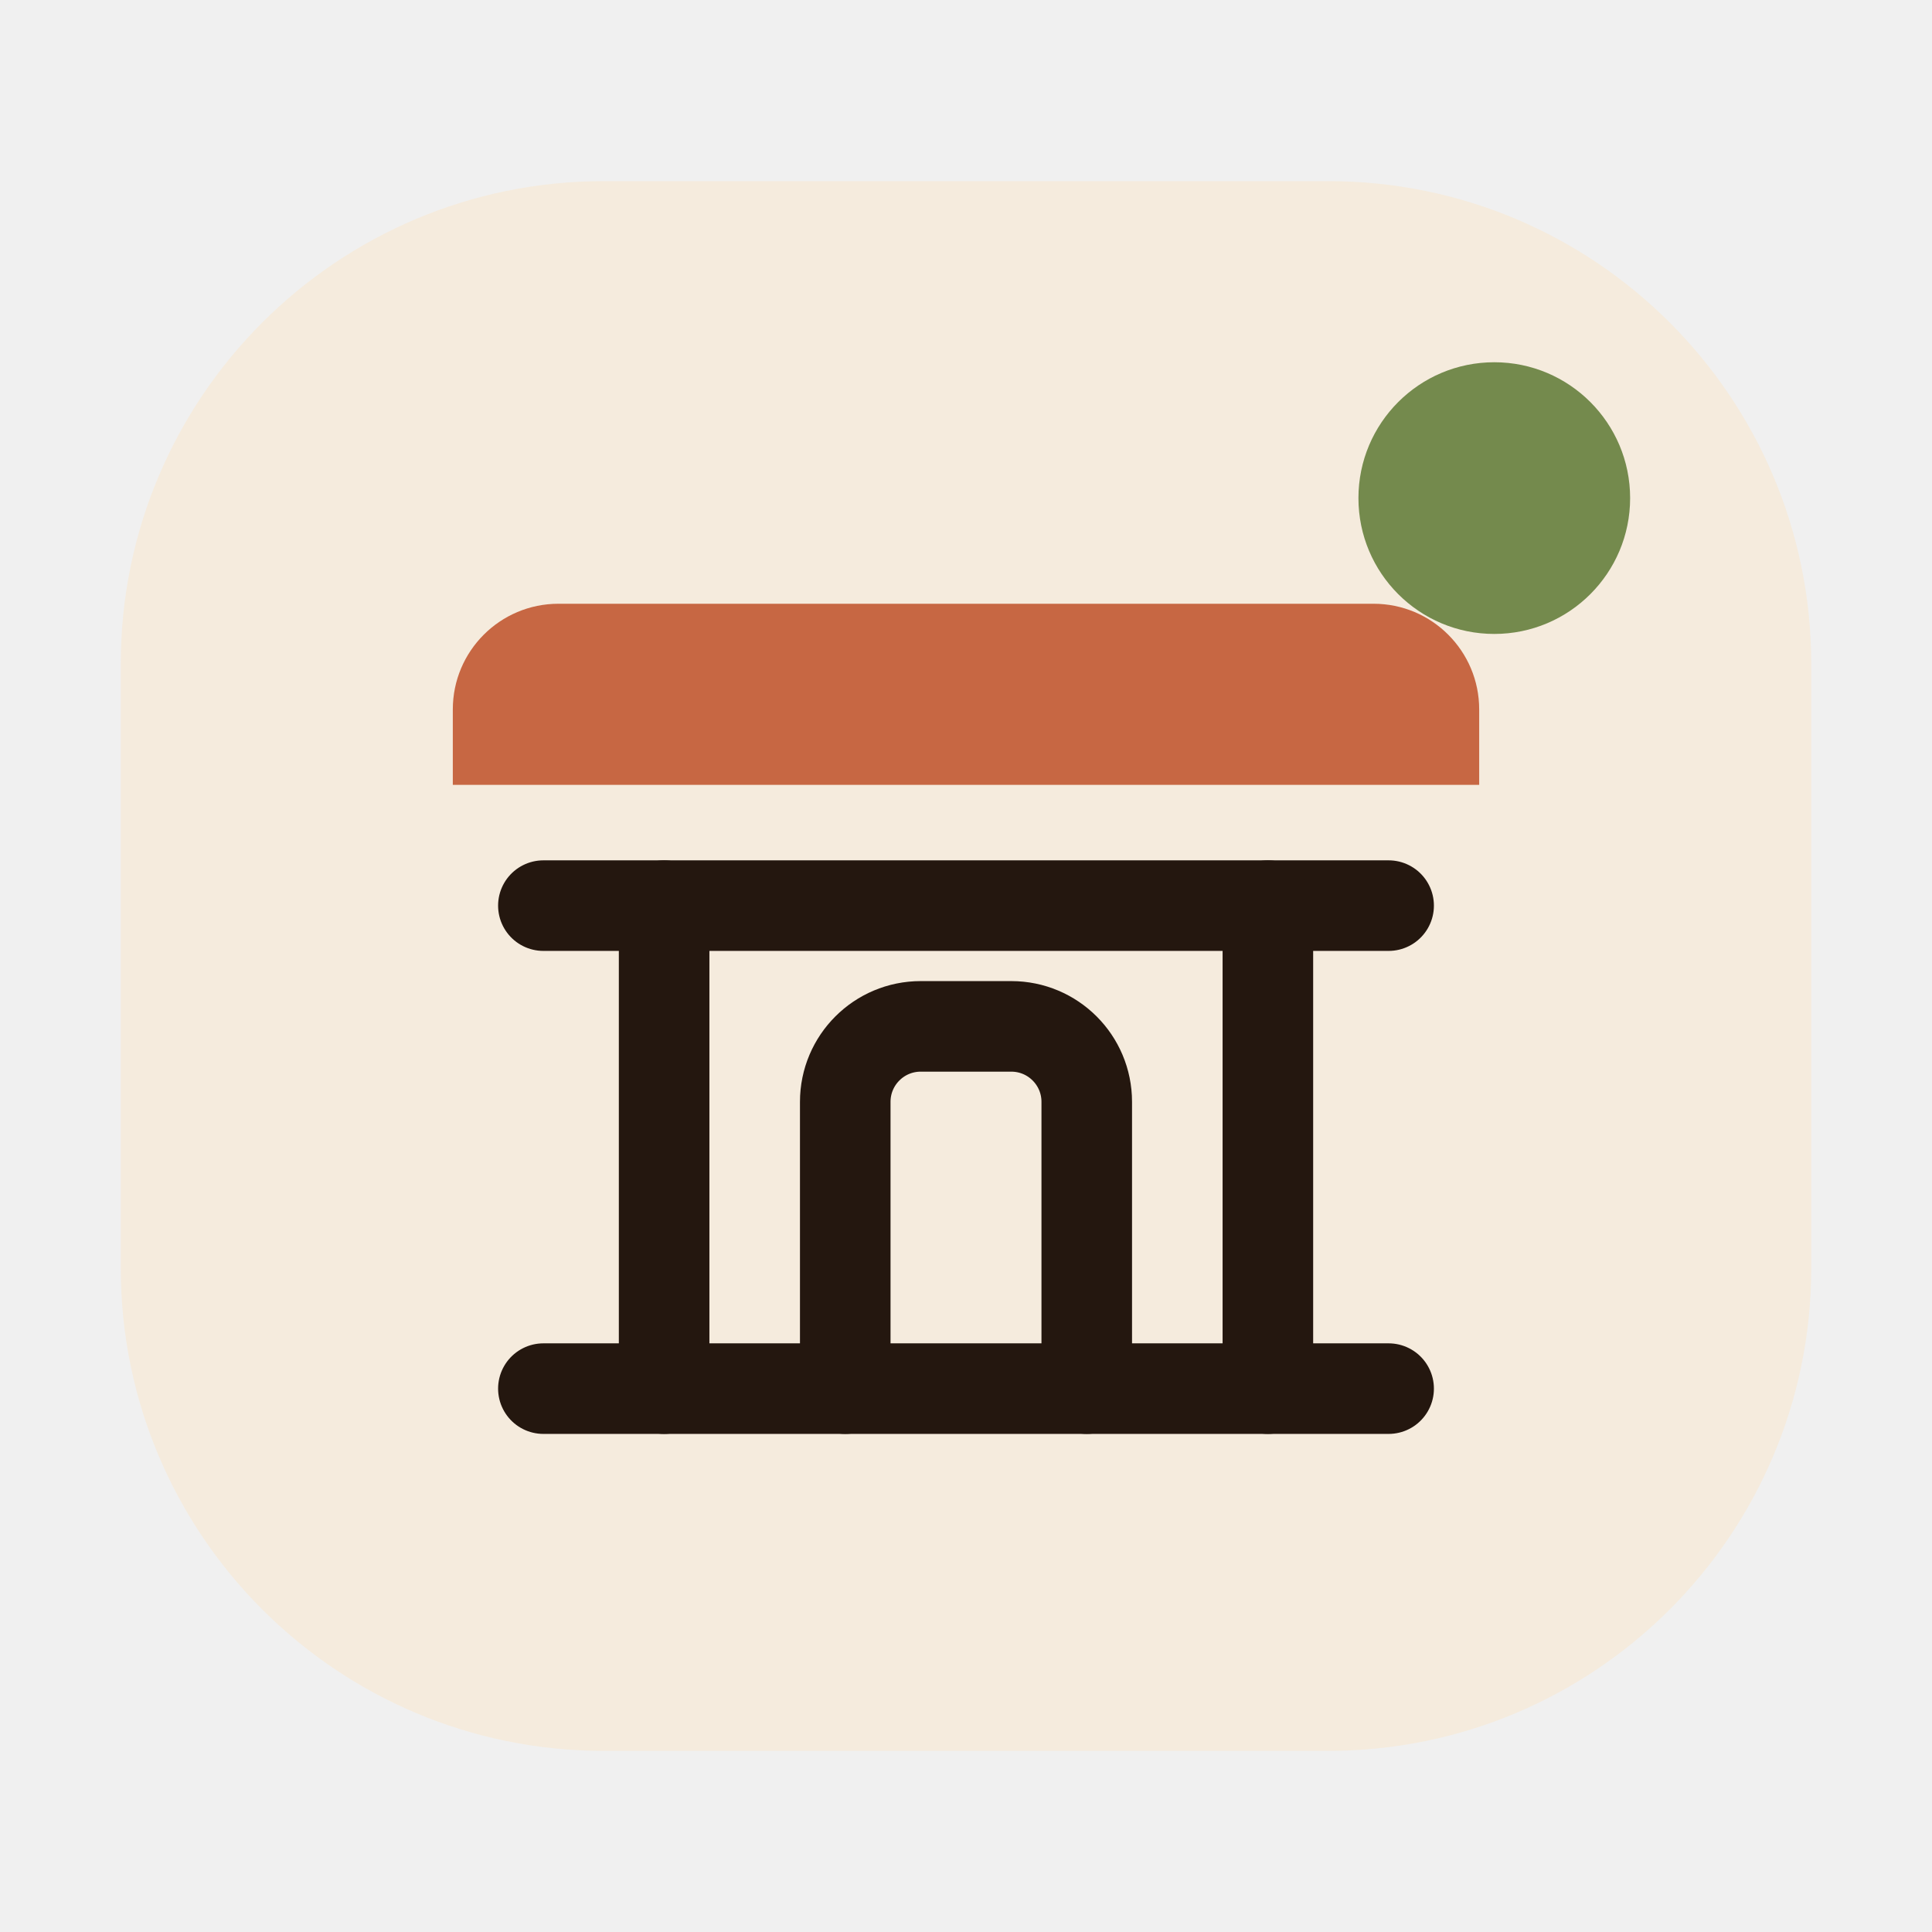
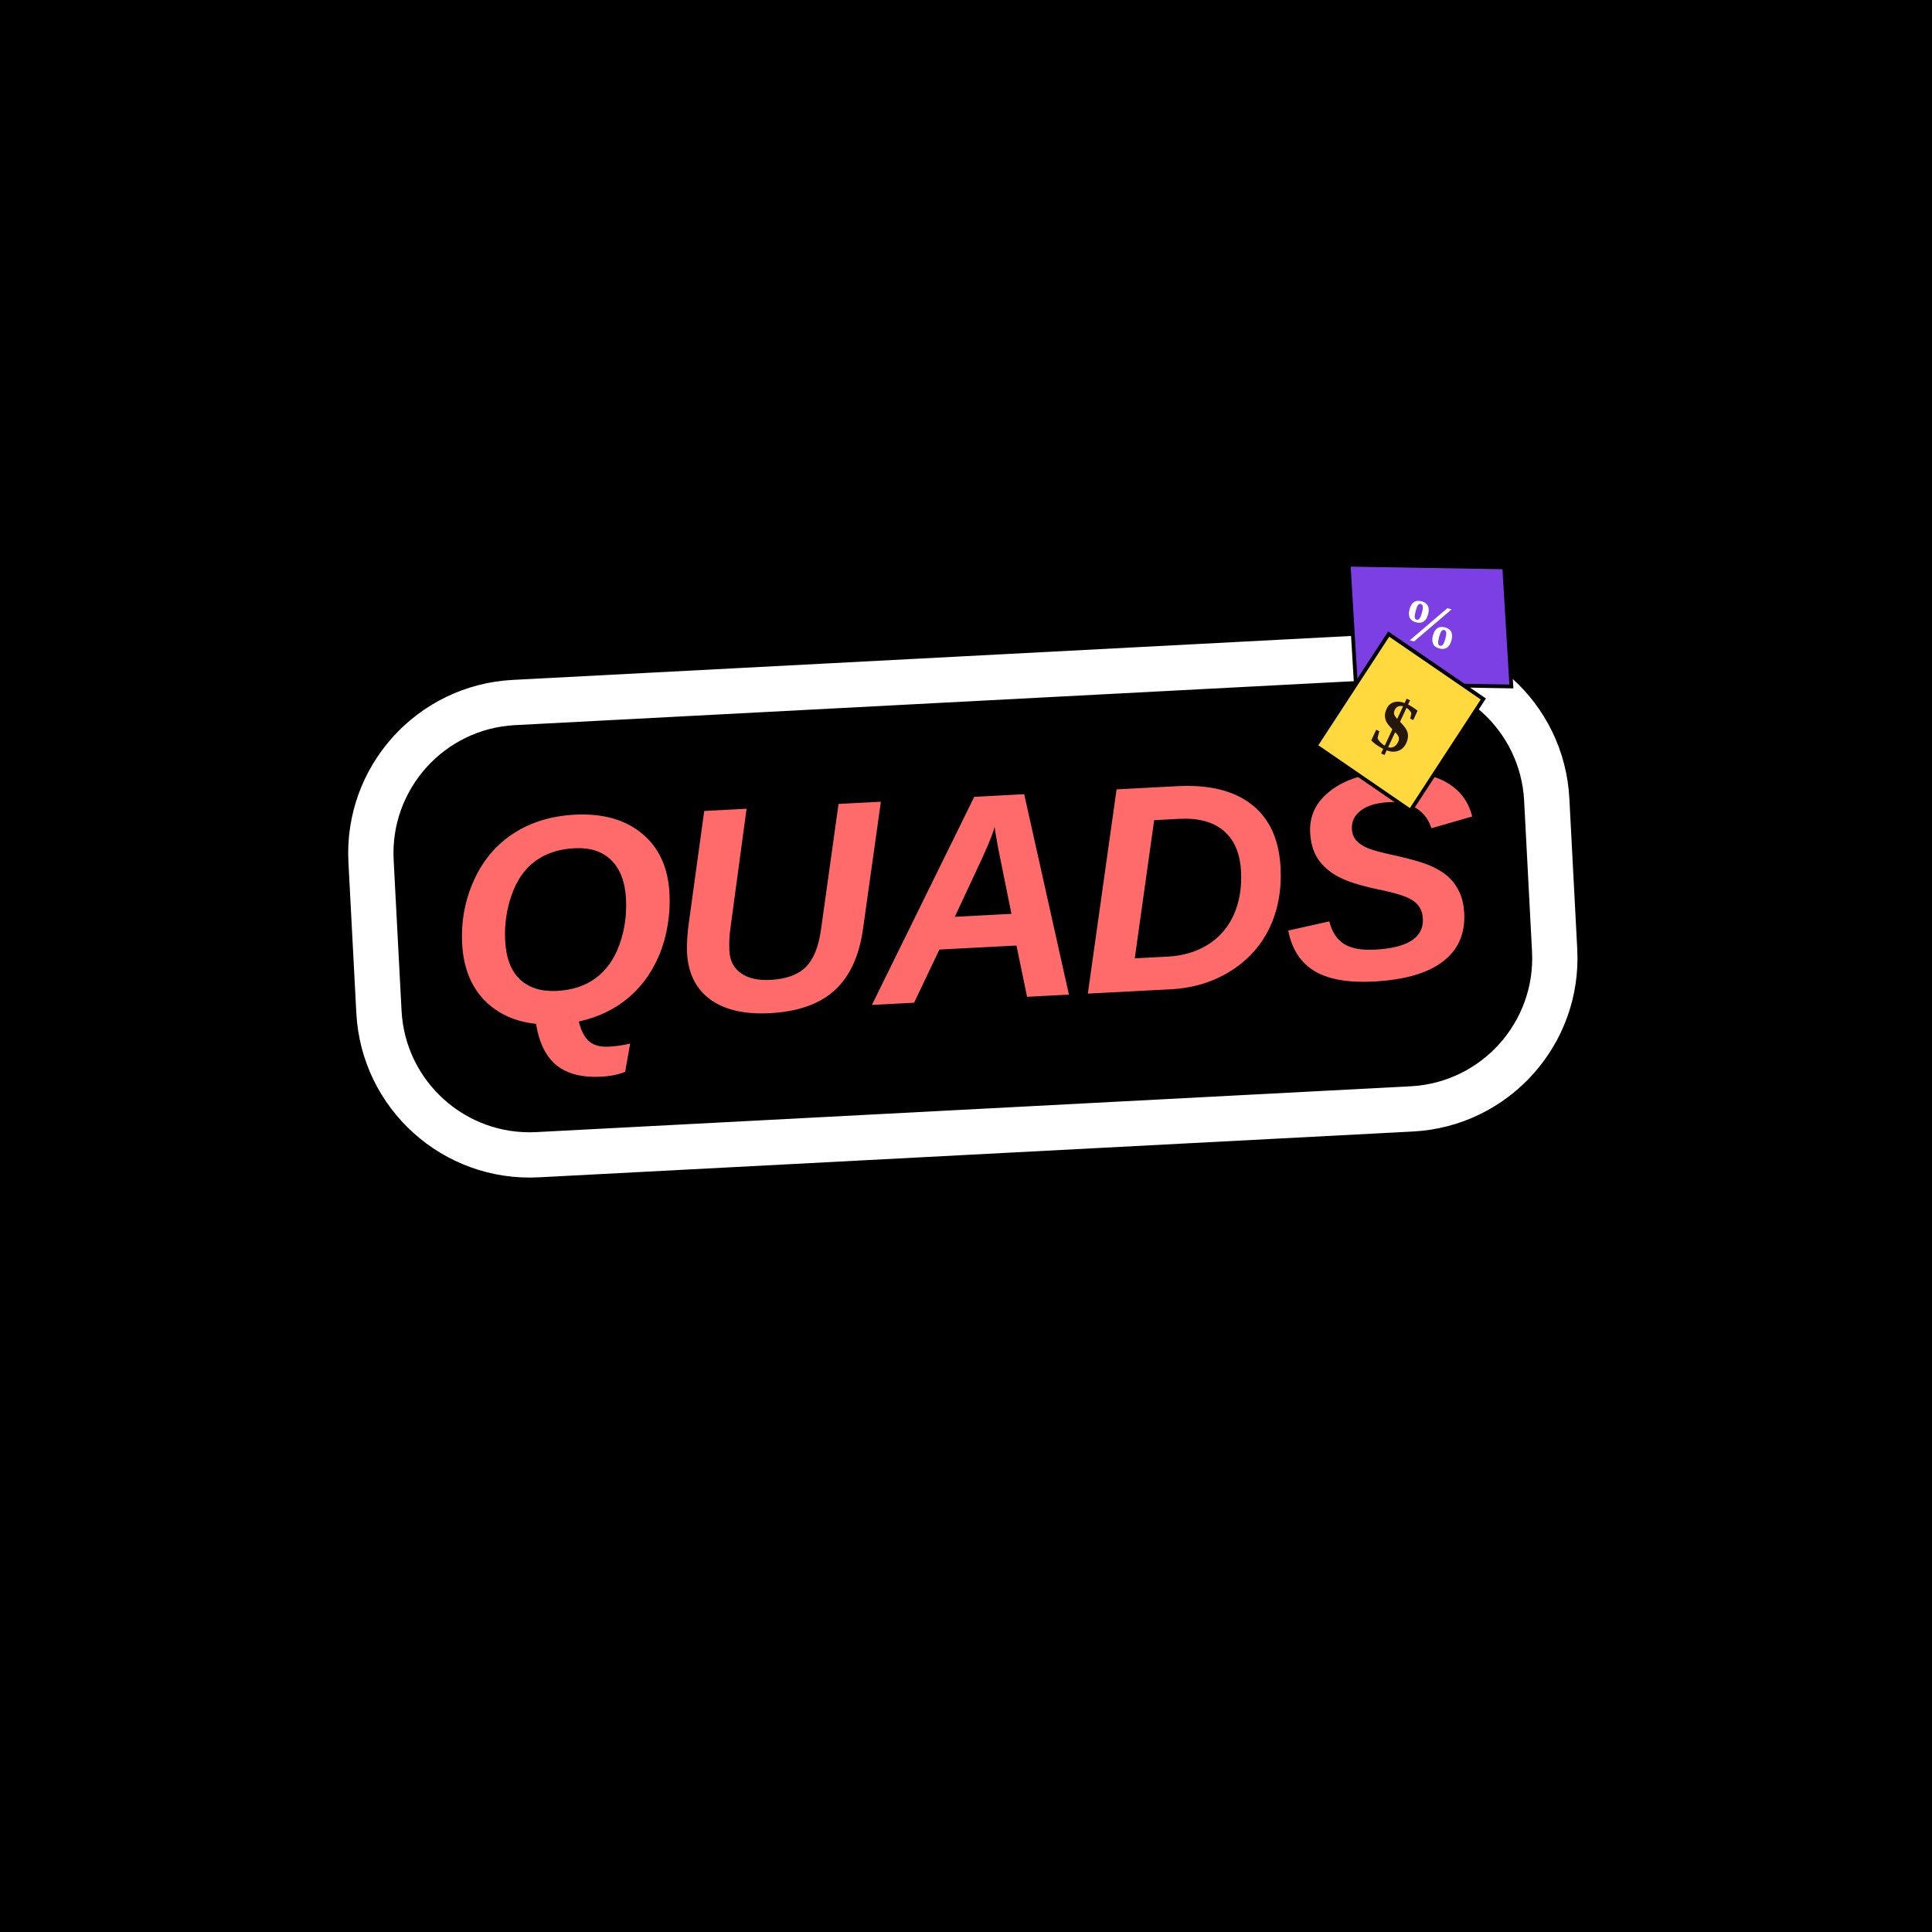
- <svg xmlns="http://www.w3.org/2000/svg" width="512" height="512" viewBox="0 0 64 64" fill="none">
-   <rect x="4" y="6" width="56" height="52" rx="16" fill="#F5EBDD" />
-   <path d="M15 23.5C15 21.567 16.567 20 18.5 20H45.5C47.433 20 49 21.567 49 23.5V26H15V23.5Z" fill="#C76743" />
-   <path d="M18 30H46" stroke="#24170F" stroke-width="3" stroke-linecap="round" />
-   <path d="M22 30V46" stroke="#24170F" stroke-width="3" stroke-linecap="round" />
-   <path d="M42 30V46" stroke="#24170F" stroke-width="3" stroke-linecap="round" />
-   <path d="M18 46H46" stroke="#24170F" stroke-width="3" stroke-linecap="round" />
-   <path d="M28 46V36.5C28 35.119 29.119 34 30.5 34H33.5C34.881 34 36 35.119 36 36.5V46" stroke="#24170F" stroke-width="3" stroke-linecap="round" />
-   <circle cx="49.5" cy="16.5" r="4.5" fill="#748A4D" />
+ <svg xmlns="http://www.w3.org/2000/svg" width="512" height="512" viewBox="0 0 512 512" fill="none">
+   <rect width="512" height="512" fill="black" />
+   <g transform="rotate(-3, 256, 256)">
+     <rect x="100" y="180" width="312" height="120" rx="40" stroke="white" stroke-width="12" fill="transparent" />
+     <text x="256" y="265" text-anchor="middle" font-family="Arial, sans-serif" font-weight="900" font-style="italic" font-size="78" fill="#FF6B6B" letter-spacing="-2">QUADS</text>
+   </g>
+   <g transform="translate(360, 140) rotate(15)">
+     <path d="M0 10 L40 0 L50 30 L10 40 Z" fill="#7B3FE4" stroke="black" stroke-width="1" />
+     <text x="25" y="25" text-anchor="middle" font-size="16" fill="white" font-weight="bold">%</text>
+     <g transform="translate(15, 25) rotate(10)">
+       <path d="M0 0 L30 5 L25 40 L-5 35 Z" fill="#FFD93D" stroke="black" stroke-width="1" />
+       <text x="12" y="28" text-anchor="middle" font-size="20" fill="#26170c" font-weight="bold">$</text>
+     </g>
+   </g>
</svg>
